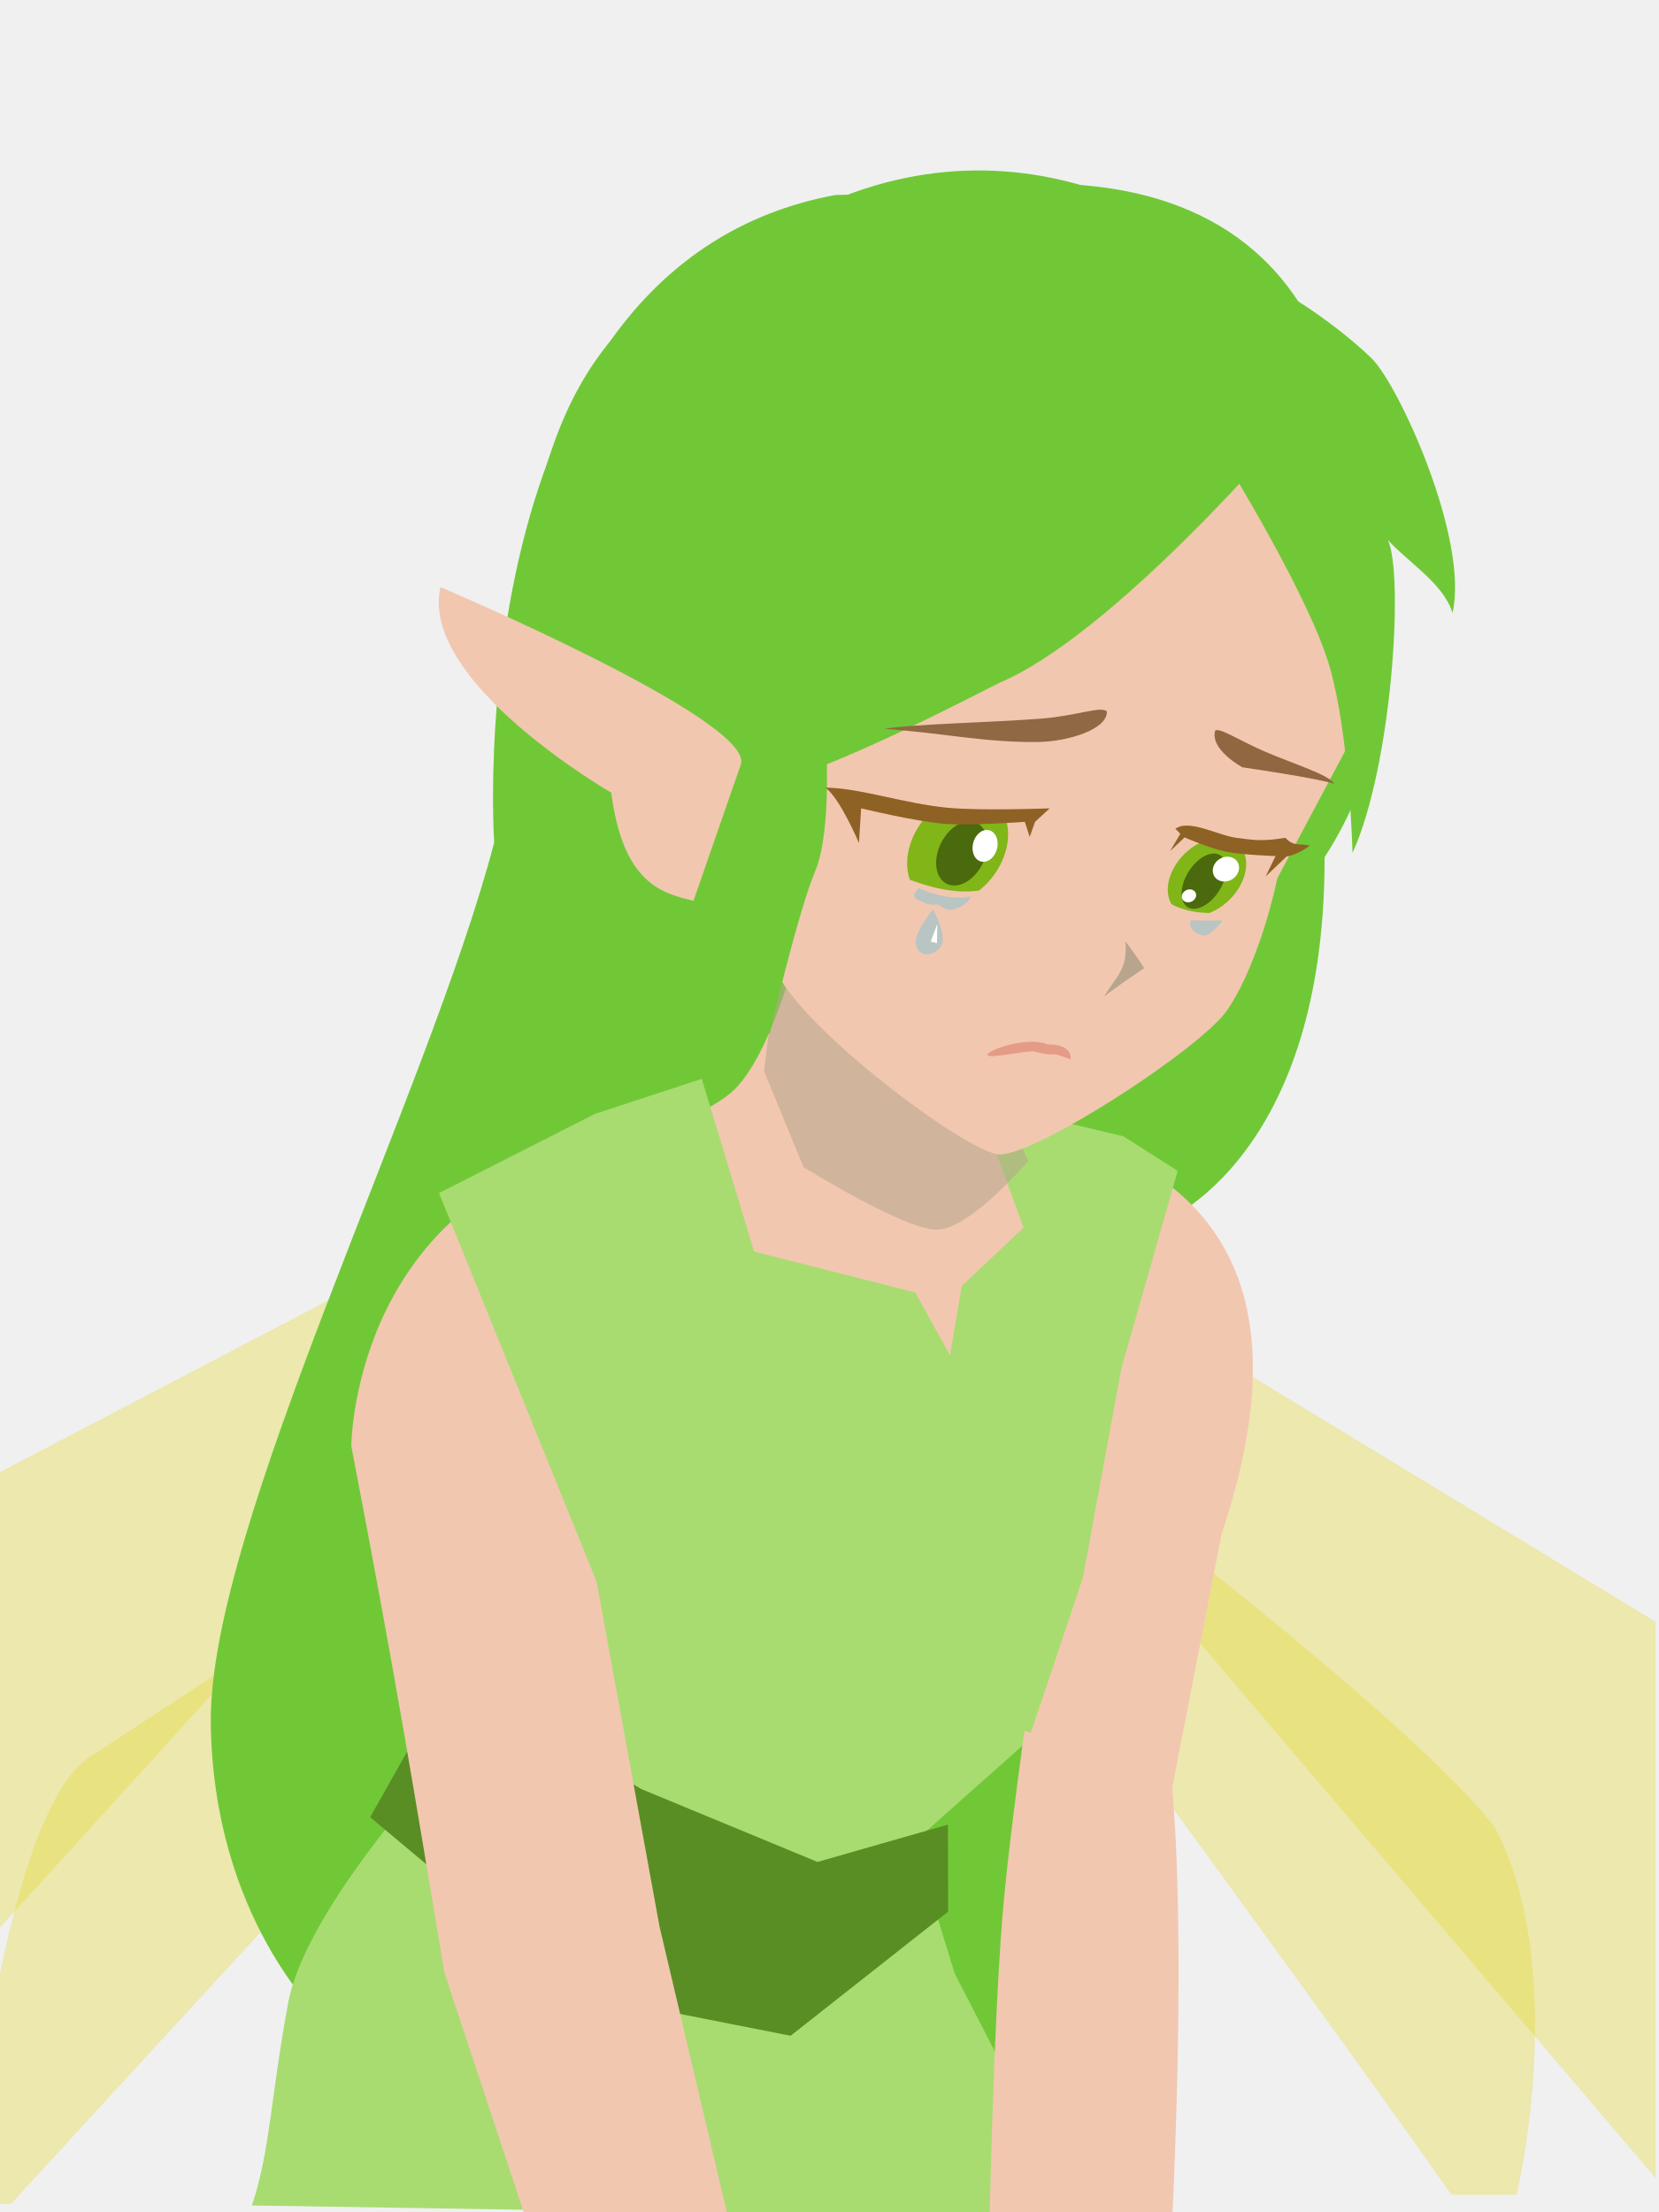
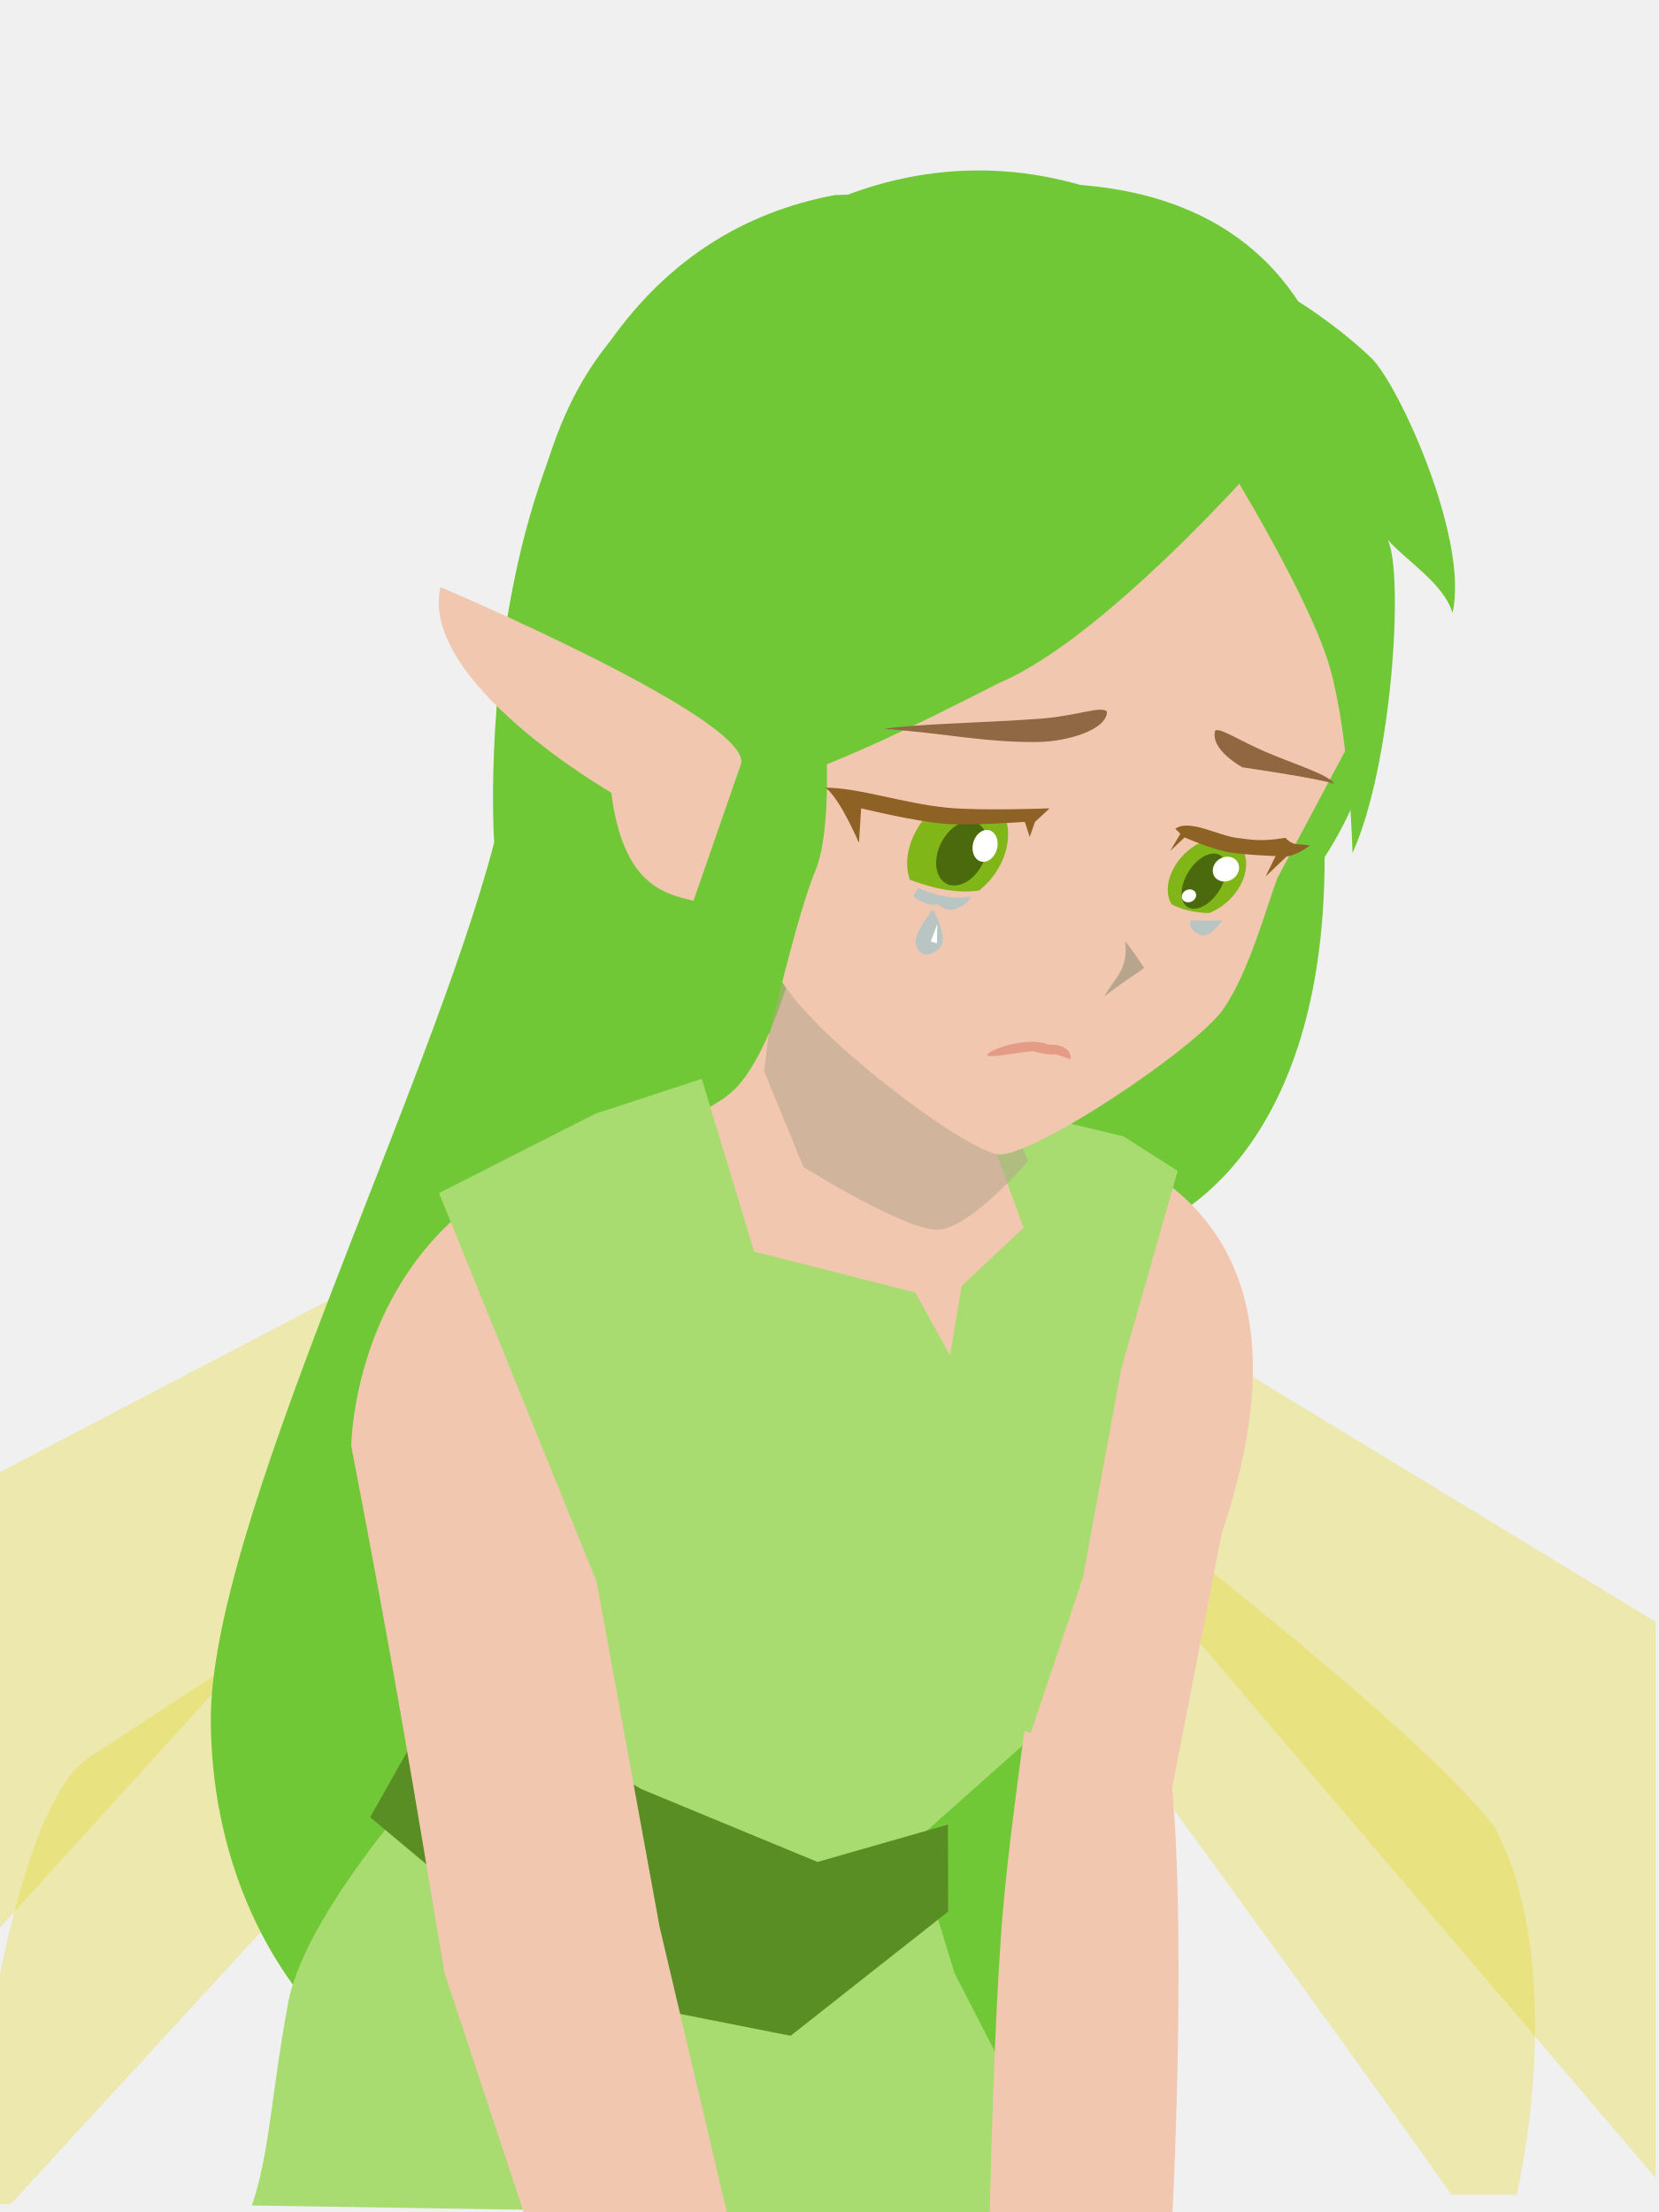
<svg xmlns="http://www.w3.org/2000/svg" width="600" height="800" version="1.1" viewBox="0 0 159 212" id="svg29" xml:space="preserve">
  <defs id="defs29" />
  <g fill="none" stroke-linecap="round" stroke-linejoin="round" id="g11">
    <circle r="0" stroke="#c53822" stroke-width="2.26" style="paint-order:stroke markers fill" id="circle6" />
    <g stroke="#924019" id="g9">
      <circle r="0" stroke-width="1.29" style="paint-order:stroke markers fill" id="circle7" />
      <circle transform="scale(1,-1)" r="0" stroke-width="3.6" style="paint-order:stroke markers fill" id="circle8" />
      <circle transform="scale(1,-1)" r="0" stroke-width="3.6" style="paint-order:stroke markers fill" id="circle9" />
    </g>
    <circle transform="scale(1,-1)" r="0" stroke="#4d4320" stroke-width="4.38" style="paint-order:stroke markers fill" id="circle10" />
    <circle transform="scale(1,-1)" r="0" stroke="#4d4320" stroke-width="3.52" style="paint-order:stroke markers fill" id="circle11" />
  </g>
  <g fill="#e1d31c" fill-opacity="0.312" stroke-width="0.265" id="g4" transform="translate(-0.2920918,-1.165323)">
    <path d="m 90.5,115 -3.34,10.6 71.8,84.3 V 156.6 L 90.56,115 Z" id="path2" />
    <path d="m 86.7,129 -0.596,9.12 c 0,0 40.5,55.1 53.3,73.4 h 6.25 c 1.93,-8.72 3.44,-24.8 -2.09,-35.2 -9.75,-12.8 -57,-47.4 -57,-47.4 z" id="path3" />
    <path d="M 64.7,133 9.3,169.3 c -4.29,2.29 -7.31,12.3 -9.35,22.7 v 20.4 h 1.38 l 63.3,-68.9 -0.197,-10.8 z" id="path4" />
  </g>
  <path d="m 60.79,109.302 -60.882,31.832 v 43.7 l 65.2,-71.8 c -1.945,-0.916 -3.146,-2.032 -4.318,-3.732 z" fill="#e1d31c" fill-opacity="0.312" stroke-width="0.265" id="path6" />
  <path d="m 80.052,18.691 c -36.451,6.753 -32.691,62.065 -32.691,62.065 -6.3,24.078 -27.358,65.62 -27.158,84.325 0.2,18.705 10.558,28.307 10.558,28.307 L 68.062,182.173 98.362,198.829 110.378,117.64 c 0,0 16.608,-5.436 16.574,-35.488 11.202,-17.337 2.14,-34.906 2.14,-34.906 0,0 2.886,-35.408 -38.848,-28.841 z" fill="#71c837" id="path1" style="stroke-width:0.997" />
  <path d="m 102.852,137.71 -50.6,0.517 -8.72,29.4 c 0,0 -14.11,14.8 -15.91,24.3 -1.63,8.74 -1.781,14.537 -3.486,19.446 l 79.455,1.254 -12.1,-23.5 -3.87,-12.6 14.5,-12.9 0.374,-25.9 z" fill="#a8dc71" stroke-width="0.265" id="path5" />
  <path d="m 45.152,161.71 -4.34,3 -5.34,9.45 20.3,17 20,3.95 15.1,-11.9 -0.021,-8.34 -12.5,3.58 -16.9,-6.99 z" fill="#598e24" id="path11" />
  <path d="m 76.852,89.41 c 0,0 -2.78,11.9 -6.78,15.3 -4,3.44 -14.5,5.614 -14.5,5.614 -21.8,6.2 -21.904,28.261 -21.904,28.261 4.4,22.9 5.854,32.165 8.924,50.465 l 7.84,23.7 h 19.4 l -6.62,-28.1 -6.57,-36 30.2,-9.04 14.1,7.42 c 0,0 -3.98,25.5 -4.88,36.8 -0.822,10.5 -1.16,26.3 -1.22,28.9 l 17.5,0.008 c 0.228,-4.53 1.26,-27.3 -0.002,-41.4 l 4.744,-24.348 c 4.4,-13.1 8.147,-34.965 -21.104,-39.552 -2.46,-3.37 0.31,-8.16 0.31,-8.16 L 76.89,88.878 Z" fill="#f2c7b0" stroke-width="0.265" id="path12" />
  <path d="m 93.682,105.562 13.994,3.348 5.195,3.312 -5.399,18.925 -3.68,20.035 -5.001,14.896 -41.309,-13.739 -15.404,-37.995 14.965,-7.597 10.215,-3.348 5.021,16.556 15.44,3.915 3.333,6.03 1.122,-6.655 5.926,-5.583 z" fill="#a8dc71" id="path22" />
  <path d="m 74.334,93.613 -1.104,9.045 3.776,9.19 c 0,0 9.971,6.229 12.944,6.002 3.225,-0.246 8.599,-6.589 8.599,-6.589 l -4.278,-9.419 z" fill="#b7a68d" id="path13" style="fill:#b7a68d;fill-opacity:0.569" />
-   <path d="m 130.683,68.663 -8.261,15.506 c -0.629,3.046 -2.348,9.047 -4.789,12.621 -2.582,3.781 -19.139,14.475 -22.115,13.826 -4.047,-0.852 -21.499,-14.259 -21.418,-18.804 0,0 -16.149,-14.682 -16.634,-25.994 -0.485,-11.312 9.478,-47.672 43.985,-38.517 34.502,9.172 26.8,39.805 26.8,39.805 z" fill="#f2c7b0" id="path14" />
+   <path d="m 130.683,68.663 -8.261,15.506 C 121.269,87.268 119.707,93.111 117.266,96.686 114.684,100.467 98.494,111.265 95.517,110.616 91.469,109.764 74.018,96.357 74.098,91.813 c 0,0 -16.149,-14.682 -16.634,-25.994 -0.485,-11.312 9.478,-47.672 43.985,-38.517 34.502,9.172 26.8,39.805 26.8,39.805 z" fill="#f2c7b0" id="path14" />
  <path d="m 79.119,70.308 c 0,0 0.699,9.164 -0.993,13.193 -1.692,4.029 -4.367,15.572 -4.367,15.572 l -11.735,-6.81 9.282,-27.141 z" fill="#71c837" id="path23" />
  <path d="m 117.471,44.193 c 0,0 8.053,13.028 9.976,19.756 1.922,6.728 2.178,17.803 2.178,17.803 3.817,-8.398 4.937,-26.745 3.388,-30 1.851,2.067 5.343,4.167 6.195,6.988 1.619,-7.042 -5.148,-21.873 -7.769,-24.416 -3.942,-3.825 -14.175,-11.176 -16.955,-7.377 z" fill="#71c837" id="path27" />
  <path d="M 126.599,37.294 C 122.935,42.192 106.323,60.997 95.817,65.426 78.573,74.22 64.953,80.587 48.643,76.935 49.432,34.357 58.017,28.999 78.964,19.599 99.912,10.198 120.017,22.576 128.684,38.124 Z" fill="#71c837" id="path26" />
  <path d="M 71.025,73.199 C 72.036,68.925 42.217,56.269 42.217,56.269 40.117,65.324 58.582,75.969 58.582,75.969 c 1.129,8.679 4.843,9.655 7.885,10.357 z" fill="#f2c7b0" id="path28" />
  <path d="m 107.839,90.209 c 1.002,1.251 1.823,2.581 1.823,2.581 0,0 -2.58,1.714 -3.835,2.714 1.043,-1.831 2.323,-2.568 2.012,-5.295 z" fill="#b7a68d" id="path21" style="stroke-width:1.011" />
  <path id="ellipse17-5" style="fill:#80b617;fill-opacity:1;stroke-width:0.888" d="m 88.685,78.349 a 4.296,5.708 36.376 0 0 -1.481,5.969 c 3.09,1.143 5.102,1.251 6.626,1.034 a 4.296,5.708 36.376 0 0 0.17,-0.137 4.296,5.708 36.376 0 0 2.414,-6.658 c -3.354,0.572 -5.545,0.298 -7.729,-0.208 z" />
  <ellipse cx="124.14" cy="-6.535" rx="2.283" ry="3.213" fill="#4b6a0d" stroke-width="1.422" id="ellipse28-3" transform="matrix(0.7122692,0.7019064,-0.5754202,0.8178579,0,0)" style="fill:#4b6a0d;fill-opacity:1" />
  <ellipse transform="matrix(0.9928053,0.1197395,-0.1770786,0.9841967,0,0)" cx="107.456" cy="69.299" rx="1.182" ry="1.544" fill="#ffffff" id="ellipse29-5" style="stroke-width:1.205" />
  <path style="fill:#8e6224;fill-opacity:1;stroke-width:0.223;stroke-opacity:0.526" d="m 90.788,77.412 c -4.131,-0.396 -8.492,-1.92 -11.673,-1.921 1.409,1.031 3.208,5.302 3.208,5.302 l 0.21,-3.323 c 0,0 5.261,1.283 8.07,1.489 2.491,0.182 7.619,-0.19 7.619,-0.19 l 0.465,1.444 0.509,-1.444 1.407,-1.298 c 0,0 -6.582,0.252 -9.815,-0.058 z" id="path7" />
  <path id="path10" style="fill:#80b617;fill-opacity:1;stroke-width:0.35;stroke-opacity:0.526" d="m 115.964,80.409 a 3.079,4.325 45.213 0 0 -1.821,0.894 3.079,4.325 45.213 0 0 -1.896,5.3 3.079,4.325 45.213 0 0 0.038,0.065 c 1.013,0.538 2.272,0.81 3.6,0.838 a 3.079,4.325 45.213 0 0 1.328,-0.737 3.079,4.325 45.213 0 0 1.896,-5.3 3.079,4.325 45.213 0 0 -0.153,-0.236 l -1.676,-0.091 -1.316,-0.732 z" />
  <ellipse style="fill:#4b6a0d;fill-opacity:1;stroke-width:0.496;stroke-opacity:0.526" id="path18" cx="153.412" cy="-110.198" rx="2.149" ry="2.64" transform="matrix(0.1792279,0.9838076,-0.7975404,0.6032655,0,0)" />
  <ellipse style="fill:#ffffff;fill-opacity:1;stroke-width:0.342;stroke-opacity:0.526" id="path30" cx="133.077" cy="-55.079" rx="1.145" ry="1.305" transform="rotate(57.81894)" />
  <ellipse style="fill:#ffffff;fill-opacity:1;stroke-width:0.182;stroke-opacity:0.526" id="path30-6" cx="132.338" cy="-47.74" rx="0.602" ry="0.701" transform="matrix(0.5515777,0.8341235,-0.857937,0.5137549,0,0)" />
  <path style="fill:#8e6224;fill-opacity:1;stroke-width:0.223;stroke-opacity:0.526" d="m 112.643,79.437 c 1.295,-0.988 4.131,0.655 5.912,0.871 1.482,0.179 2.332,0.368 4.626,-0.011 0.838,0.835 1.155,0.517 2.354,0.733 -1.127,0.906 -2.24,1.067 -2.24,1.067 l -1.995,1.901 0.951,-1.953 c 0,0 -3.179,-0.11 -4.639,-0.394 -1.595,-0.31 -4.081,-1.39 -4.081,-1.39 l -1.384,1.305 0.974,-1.652 c 0,0 -0.216,-0.26 -0.477,-0.477 z" id="path9" />
  <path style="fill:#906843;fill-opacity:1;stroke-width:0.223;stroke-opacity:0.526" d="m 106.088,68.205 c 0.025,1.737 -3.805,2.872 -6.599,2.907 -5.048,0.065 -8.863,-0.832 -14.747,-1.262 2.974,-0.479 9.996,-0.58 15.192,-0.99 3.204,-0.253 5.714,-1.252 6.154,-0.655 z" id="path31" />
  <path style="fill:#916741;fill-opacity:1;stroke-width:0.223;stroke-opacity:0.526" d="m 116.455,70.041 c 0.329,-0.4 2.365,0.961 4.84,2.02 2.8,1.198 6.081,2.186 6.598,3.068 -1.626,-0.557 -8.818,-1.588 -8.818,-1.588 0,0 -3.11,-1.673 -2.62,-3.5 z" id="path32" />
  <path style="fill:#b9c5c3;fill-opacity:1;stroke-width:0.189;stroke-opacity:0.526" d="m 89.421,87.155 c 0,0 -1.917,2.281 -1.65,3.389 0.291,1.211 1.606,1.187 2.38,0.195 0.752,-0.964 -0.73,-3.584 -0.73,-3.584 z" id="path36" />
  <path style="fill:#ffffff;fill-opacity:1;stroke-width:0.223;stroke-opacity:0.526" d="m 89.827,88.562 -0.027,1.839 -0.595,-0.162 z" id="path37" />
  <path style="fill:#b9c5c3;fill-opacity:1;stroke-width:0.223;stroke-opacity:0.526" d="m 88.027,85.124 c 1.421,0.598 3.271,1.142 5.023,0.794 -0.361,0.812 -0.984,1.011 -1.578,1.223 -0.822,0.293 -1.507,-0.453 -1.507,-0.453 0,0 -0.852,0.11 -1.333,-0.137 -0.71,-0.366 -1.537,-0.47 -0.605,-1.426 z" id="path38" />
  <path style="fill:#b9c5c3;fill-opacity:1;stroke-width:0.223;stroke-opacity:0.526" d="m 114.167,88.18 c 0.534,0.084 2.999,0.042 2.999,0.042 0,0 -1.213,1.722 -2.057,1.405 -0.649,-0.244 -1.322,-0.756 -0.942,-1.446 z" id="path39" />
  <path style="fill:#e49c86;fill-opacity:1;stroke-width:0.236;stroke-opacity:0.526" d="m 94.636,101.128 c -0.075,-0.475 3.874,-1.873 5.799,-1.016 1.54,-0.051 2.276,0.595 2.175,1.432 -0.217,-0.099 -1.38,-0.521 -1.529,-0.5 -0.709,0.102 -1.599,-0.175 -1.961,-0.267 -0.548,-0.14 -4.289,0.718 -4.484,0.352 z" id="path33-9" />
</svg>
